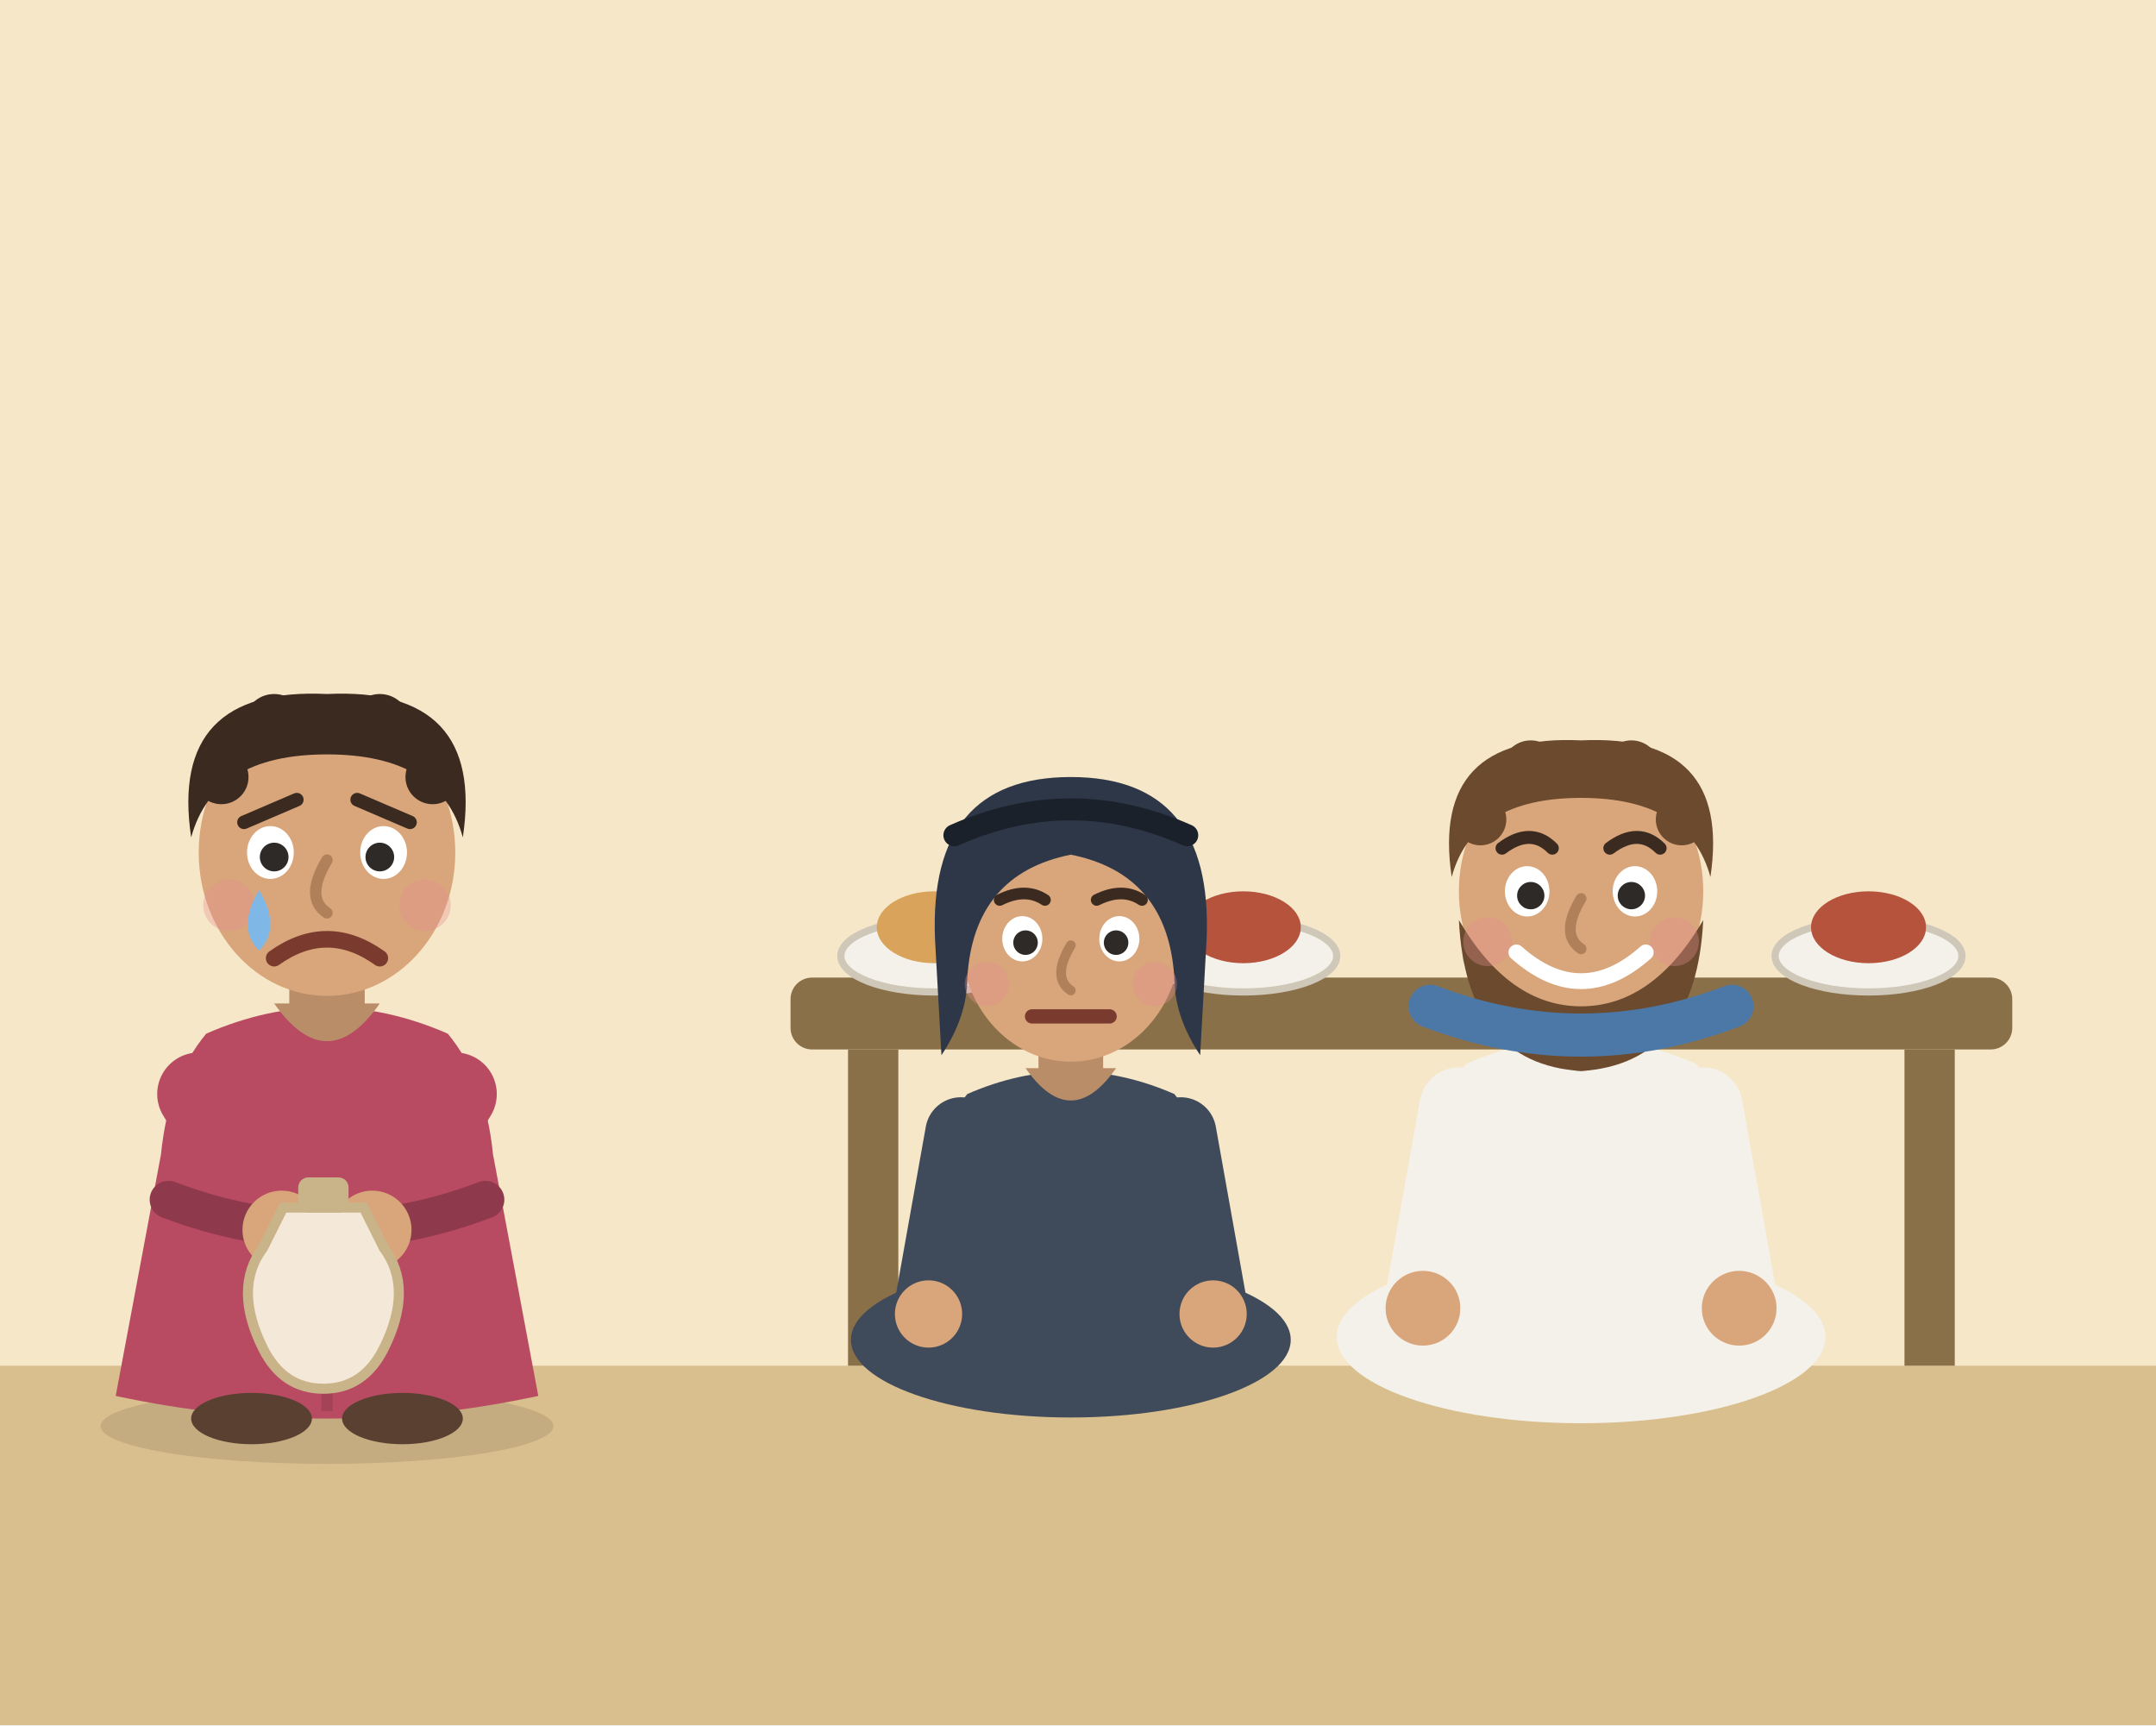
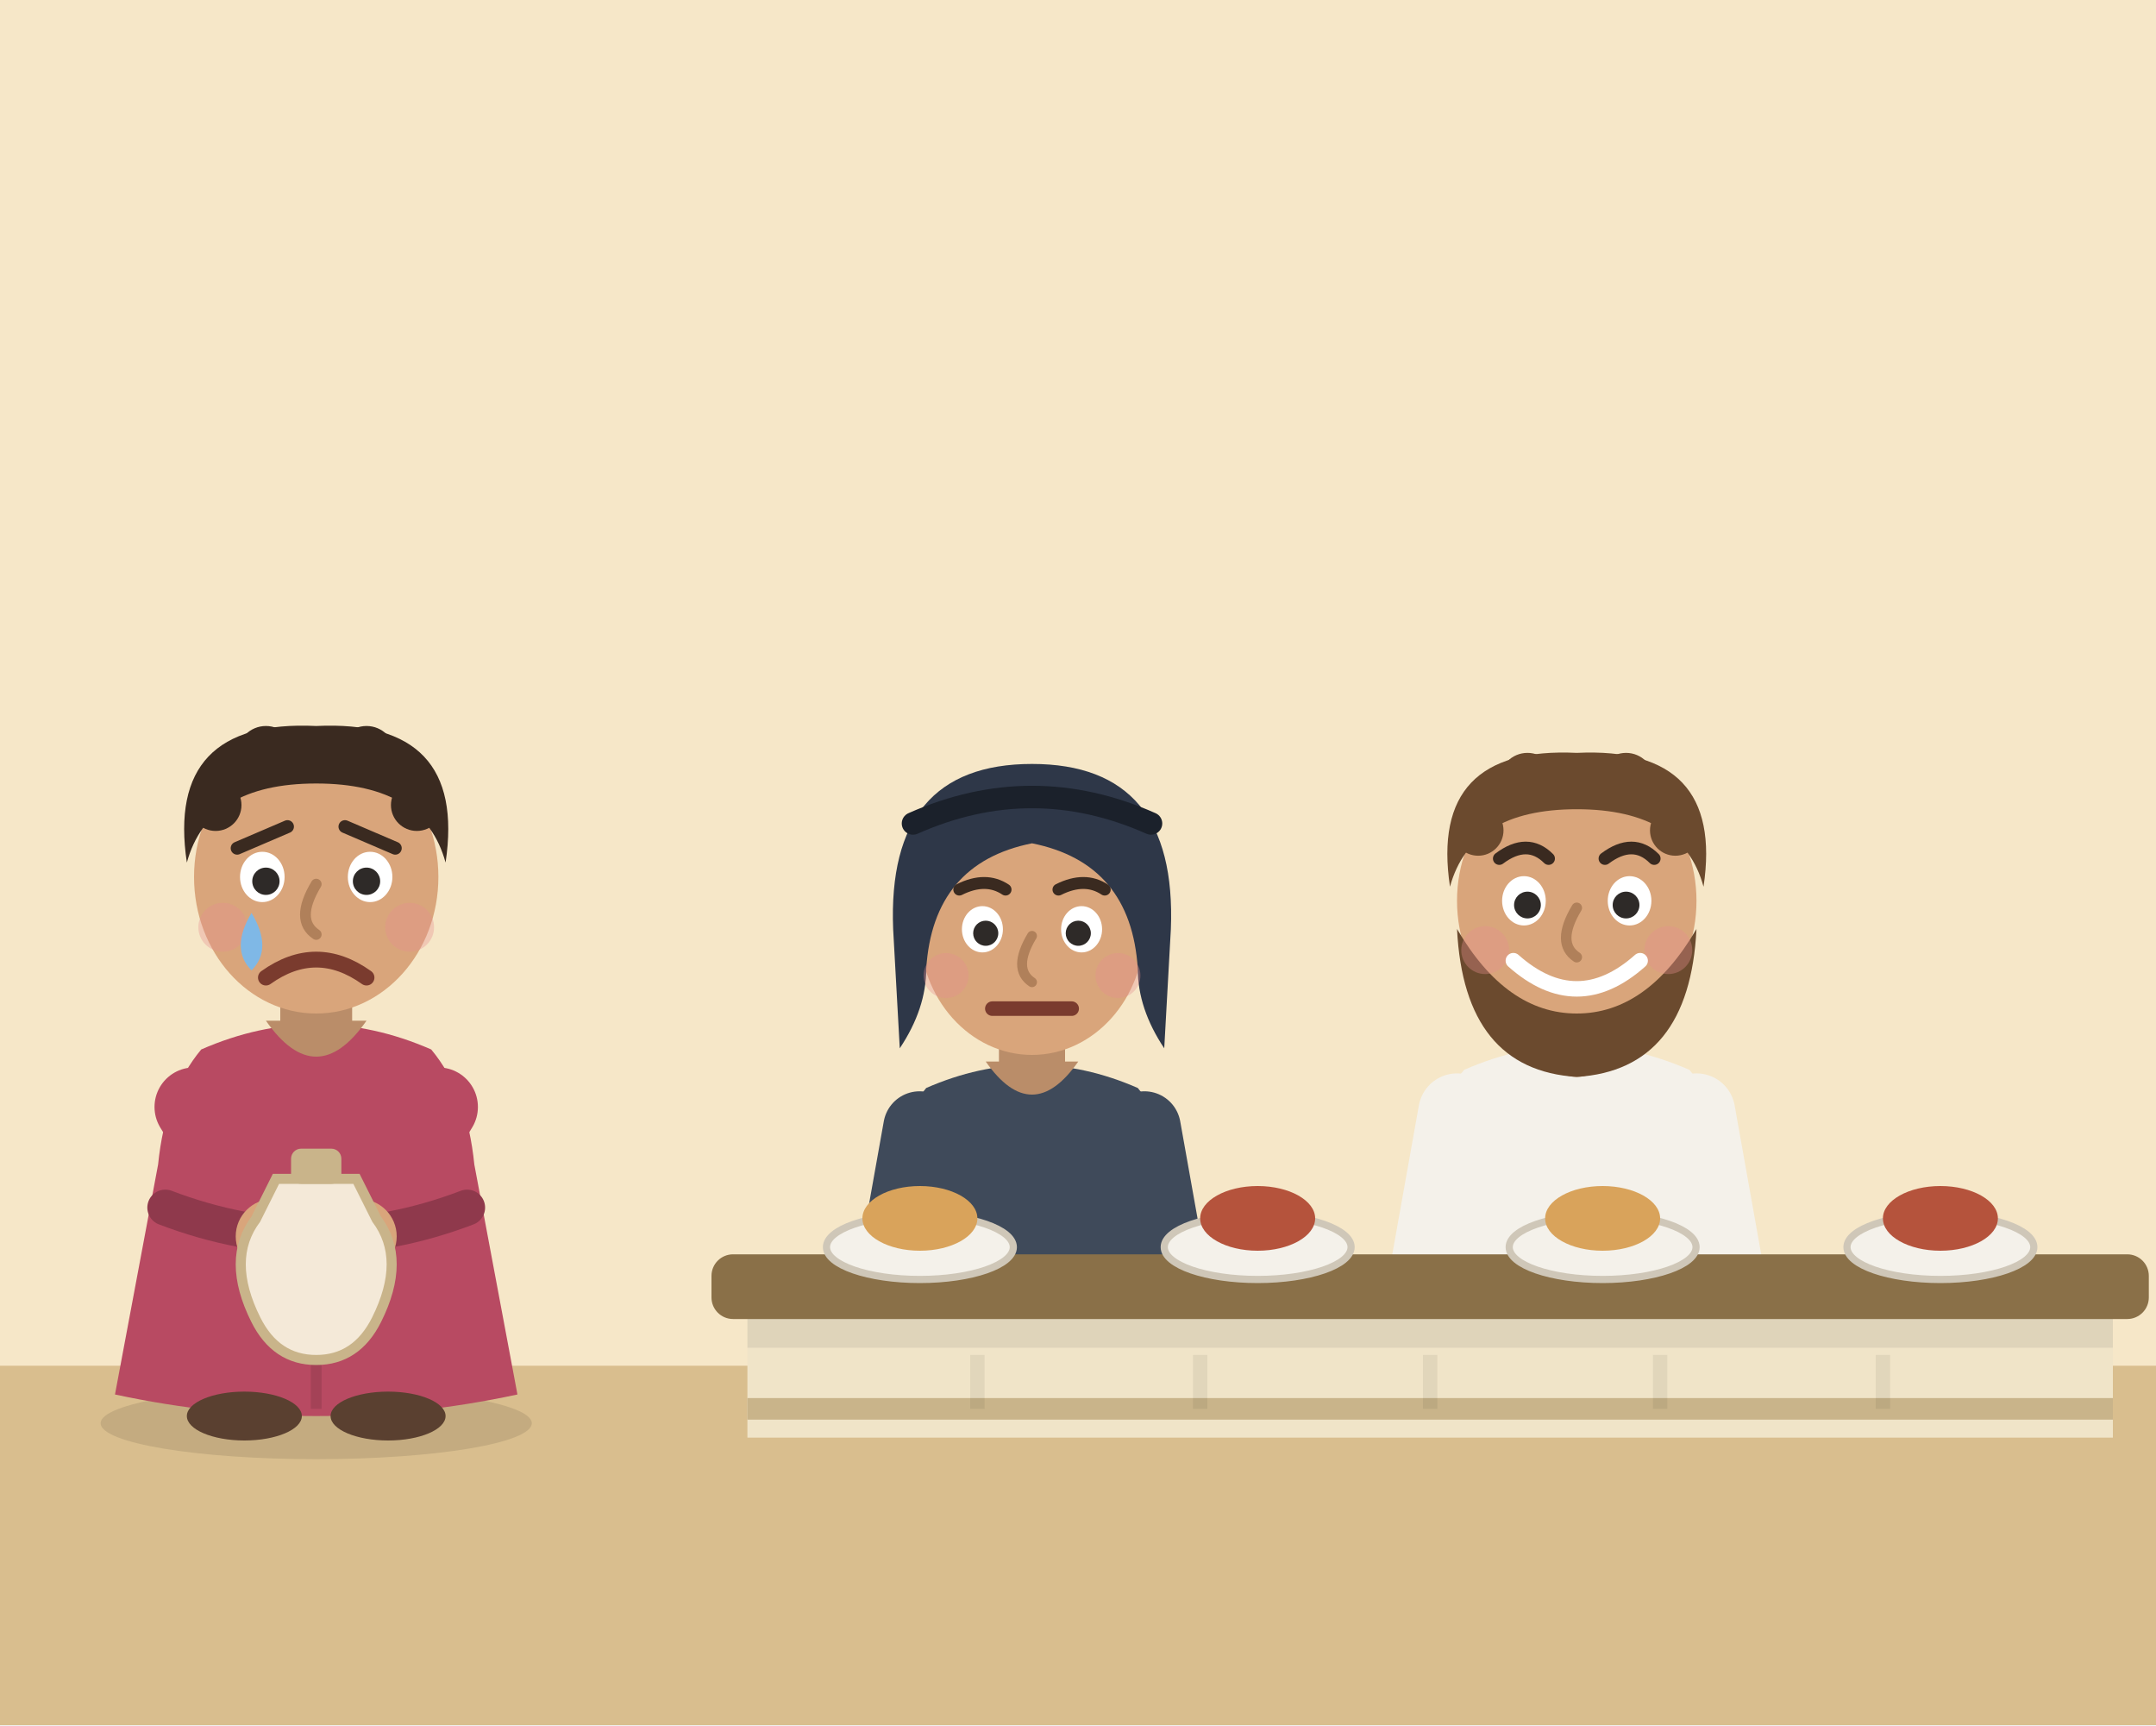
<svg xmlns="http://www.w3.org/2000/svg" viewBox="0 0 300 240">
  <rect width="300" height="240" fill="#F6E7C8" />
  <rect y="190" width="300" height="50" fill="#D9BE8E" />
-   <rect x="110" y="136" width="170" height="10" rx="3" fill="#8A7048" />
-   <rect x="118" y="146" width="7" height="44" fill="#8A7048" />
-   <rect x="265" y="146" width="7" height="44" fill="#8A7048" />
-   <ellipse cx="130" cy="133" rx="13" ry="5" fill="#F4F1EA" stroke="#CFC7B8" />
-   <ellipse cx="130" cy="129" rx="8" ry="5" fill="#D9A35B" />
-   <ellipse cx="173" cy="133" rx="13" ry="5" fill="#F4F1EA" stroke="#CFC7B8" />
-   <ellipse cx="173" cy="129" rx="8" ry="5" fill="#B5533C" />
-   <ellipse cx="217" cy="133" rx="13" ry="5" fill="#F4F1EA" stroke="#CFC7B8" />
-   <ellipse cx="217" cy="129" rx="8" ry="5" fill="#D9A35B" />
-   <ellipse cx="260" cy="133" rx="13" ry="5" fill="#F4F1EA" stroke="#CFC7B8" />
-   <ellipse cx="260" cy="129" rx="8" ry="5" fill="#B5533C" />
-   <g transform="translate(190,96.0) scale(1.0)">
+   <g transform="translate(116,103.52) scale(0.92)">
+     <line x1="13" y1="58" x2="8" y2="86" stroke="#3F4A5A" stroke-width="11" stroke-linecap="round" />
+     <line x1="47" y1="58" x2="52" y2="86" stroke="#3F4A5A" stroke-width="11" stroke-linecap="round" />
+     <rect x="25" y="40" width="10" height="14" rx="4" fill="#BA8D69" />
+     <path d="M14 52Q30 45 46 52Q51 58 51 66L53 86H7L9 66Q9 58 14 52Z" fill="#3F4A5A" />
+     <ellipse cx="30" cy="90" rx="34" ry="12" fill="#3F4A5A" />
+     <path d="M23 48Q30 58 37 48Z" fill="#BA8D69" />
+     <circle cx="8" cy="86" r="5.2" fill="#D9A57B" />
+     <circle cx="52" cy="86" r="5.2" fill="#D9A57B" />
+     <ellipse cx="30" cy="28" rx="17" ry="19" fill="#D9A57B" />
+     <path d="M30 3Q8 3 9 28L10 46Q14 40 14 34Q15 18 30 15Q45 18 46 34Q46 40 50 46L51 28Q52 3 30 3Z" fill="#2E3748" />
+     <path d="M12 12Q30 4 48 12" stroke="#1B212B" stroke-width="3.4" fill="none" stroke-linecap="round" />
+     <ellipse cx="22.5" cy="28" rx="3.1" ry="3.5" fill="#fff" />
+     <ellipse cx="37.5" cy="28" rx="3.1" ry="3.5" fill="#fff" />
+     <circle cx="23" cy="28.6" r="1.9" fill="#2E2A28" />
+     <circle cx="37" cy="28.6" r="1.9" fill="#2E2A28" />
+     <circle cx="17" cy="35" r="3.4" fill="#E58E8E" opacity=".35" />
+     <circle cx="43" cy="35" r="3.4" fill="#E58E8E" opacity=".35" />
+     <path d="M30 29q-3 5 0 7" stroke="#B0805A" stroke-width="1.5" fill="none" stroke-linecap="round" />
+     <path d="M24 40h12" stroke="#7A3B2E" stroke-width="2.2" stroke-linecap="round" />
+     <path d="M19 22q4-2 7 0M34 22q4-2 7 0" stroke="#3A2A20" stroke-width="1.8" fill="none" stroke-linecap="round" />
+   </g>
+   <g transform="translate(190,97.88) scale(0.98)">
    <line x1="13" y1="58" x2="8" y2="86" stroke="#F4F1EA" stroke-width="11" stroke-linecap="round" />
    <line x1="47" y1="58" x2="52" y2="86" stroke="#F4F1EA" stroke-width="11" stroke-linecap="round" />
    <rect x="25" y="40" width="10" height="14" rx="4" fill="#BA8D69" />
    <path d="M14 52Q30 45 46 52Q51 58 51 66L53 86H7L9 66Q9 58 14 52Z" fill="#F4F1EA" />
    <ellipse cx="30" cy="90" rx="34" ry="12" fill="#F4F1EA" />
    <path d="M23 48Q30 58 37 48Z" fill="#BA8D69" />
    <circle cx="8" cy="86" r="5.2" fill="#D9A57B" />
    <circle cx="52" cy="86" r="5.2" fill="#D9A57B" />
    <ellipse cx="30" cy="28" rx="17" ry="19" fill="#D9A57B" />
    <path d="M12 26Q9 6 30 7Q51 6 48 26Q45 15 30 15Q15 15 12 26Z" fill="#6B4A2E" />
    <circle cx="16" cy="18" r="3.6" fill="#6B4A2E" />
    <circle cx="44" cy="18" r="3.6" fill="#6B4A2E" />
    <circle cx="23" cy="11" r="4" fill="#6B4A2E" />
    <circle cx="37" cy="11" r="4" fill="#6B4A2E" />
    <path d="M13 32Q14 52 30 53Q46 52 47 32Q40 44 30 44Q20 44 13 32Z" fill="#6B4A2E" />
    <ellipse cx="22.5" cy="28" rx="3.1" ry="3.5" fill="#fff" />
    <ellipse cx="37.5" cy="28" rx="3.1" ry="3.5" fill="#fff" />
    <circle cx="23" cy="28.6" r="1.9" fill="#2E2A28" />
    <circle cx="37" cy="28.6" r="1.9" fill="#2E2A28" />
    <circle cx="17" cy="35" r="3.4" fill="#E58E8E" opacity=".35" />
    <circle cx="43" cy="35" r="3.4" fill="#E58E8E" opacity=".35" />
    <path d="M30 29q-3 5 0 7" stroke="#B0805A" stroke-width="1.5" fill="none" stroke-linecap="round" />
    <path d="M21 36.5q9 8 18 0" stroke="#FFFFFF" stroke-width="2.2" fill="none" stroke-linecap="round" />
    <path d="M19 22q4-3 7 0M34 22q4-3 7 0" stroke="#3A2A20" stroke-width="1.8" fill="none" stroke-linecap="round" />
  </g>
-   <g transform="translate(190,66) scale(1.0)">
-     <path d="M9 74Q30 82 51 74" stroke="#4C78A8" stroke-width="6" fill="none" stroke-linecap="round" />
-   </g>
-   <g transform="translate(122,105.4) scale(0.9)">
-     <line x1="13" y1="58" x2="8" y2="86" stroke="#3F4A5A" stroke-width="11" stroke-linecap="round" />
-     <line x1="47" y1="58" x2="52" y2="86" stroke="#3F4A5A" stroke-width="11" stroke-linecap="round" />
-     <rect x="25" y="40" width="10" height="14" rx="4" fill="#BA8D69" />
-     <path d="M14 52Q30 45 46 52Q51 58 51 66L53 86H7L9 66Q9 58 14 52Z" fill="#3F4A5A" />
-     <ellipse cx="30" cy="90" rx="34" ry="12" fill="#3F4A5A" />
-     <path d="M23 48Q30 58 37 48Z" fill="#BA8D69" />
-     <circle cx="8" cy="86" r="5.2" fill="#D9A57B" />
-     <circle cx="52" cy="86" r="5.2" fill="#D9A57B" />
-     <ellipse cx="30" cy="28" rx="17" ry="19" fill="#D9A57B" />
-     <path d="M30 3Q8 3 9 28L10 46Q14 40 14 34Q15 18 30 15Q45 18 46 34Q46 40 50 46L51 28Q52 3 30 3Z" fill="#2E3748" />
-     <path d="M12 12Q30 4 48 12" stroke="#1B212B" stroke-width="3.4" fill="none" stroke-linecap="round" />
-     <ellipse cx="22.5" cy="28" rx="3.1" ry="3.5" fill="#fff" />
-     <ellipse cx="37.5" cy="28" rx="3.1" ry="3.5" fill="#fff" />
-     <circle cx="23" cy="28.6" r="1.9" fill="#2E2A28" />
-     <circle cx="37" cy="28.6" r="1.9" fill="#2E2A28" />
-     <circle cx="17" cy="35" r="3.4" fill="#E58E8E" opacity=".35" />
-     <circle cx="43" cy="35" r="3.4" fill="#E58E8E" opacity=".35" />
-     <path d="M30 29q-3 5 0 7" stroke="#B0805A" stroke-width="1.5" fill="none" stroke-linecap="round" />
-     <path d="M24 40h12" stroke="#7A3B2E" stroke-width="2.2" stroke-linecap="round" />
-     <path d="M19 22q4-2 7 0M34 22q4-2 7 0" stroke="#3A2A20" stroke-width="1.8" fill="none" stroke-linecap="round" />
-   </g>
-   <g transform="translate(14,89.2) scale(1.05)">
+   <rect x="104" y="182.5" width="190" height="17.5" fill="#F0E4C8" />
+   <rect x="104" y="182.5" width="190" height="5" fill="#00000012" />
+   <path d="M104 196H294" stroke="#C9B48A" stroke-width="3" />
+   <path d="M136 188.5V196" stroke="#00000010" stroke-width="2" />
+   <path d="M167 188.5V196" stroke="#00000010" stroke-width="2" />
+   <path d="M199 188.5V196" stroke="#00000010" stroke-width="2" />
+   <path d="M231 188.5V196" stroke="#00000010" stroke-width="2" />
+   <path d="M262 188.5V196" stroke="#00000010" stroke-width="2" />
+   <rect x="99" y="174.5" width="200" height="9" rx="3" fill="#8A7048" />
+   <ellipse cx="128" cy="173.5" rx="13" ry="4.5" fill="#F4F1EA" stroke="#CFC7B8" />
+   <ellipse cx="128" cy="169.5" rx="8" ry="4.5" fill="#D9A35B" />
+   <ellipse cx="175" cy="173.5" rx="13" ry="4.5" fill="#F4F1EA" stroke="#CFC7B8" />
+   <ellipse cx="175" cy="169.5" rx="8" ry="4.5" fill="#B5533C" />
+   <ellipse cx="223" cy="173.5" rx="13" ry="4.5" fill="#F4F1EA" stroke="#CFC7B8" />
+   <ellipse cx="223" cy="169.5" rx="8" ry="4.5" fill="#D9A35B" />
+   <ellipse cx="270" cy="173.5" rx="13" ry="4.5" fill="#F4F1EA" stroke="#CFC7B8" />
+   <ellipse cx="270" cy="169.5" rx="8" ry="4.5" fill="#B5533C" />
+   <g transform="translate(14,94.0) scale(1.0)">
    <ellipse cx="30" cy="104" rx="30" ry="5" fill="#000" opacity=".1" />
    <line x1="13" y1="60" x2="24" y2="78" stroke="#B84A62" stroke-width="11" stroke-linecap="round" />
    <line x1="47" y1="60" x2="36" y2="78" stroke="#B84A62" stroke-width="11" stroke-linecap="round" />
    <rect x="25" y="40" width="10" height="14" rx="4" fill="#BA8D69" />
    <path d="M14 52Q30 45 46 52Q51 58 52 68L58 100Q30 106 2 100L8 68Q9 58 14 52Z" fill="#B84A62" />
    <path d="M9 74Q30 82 51 74" stroke="#8F394C" stroke-width="5" fill="none" stroke-linecap="round" />
    <path d="M30 80V102" stroke="#8F394C" stroke-width="1.5" opacity=".5" />
    <ellipse cx="20" cy="103" rx="8" ry="3.4" fill="#5A4030" />
    <ellipse cx="40" cy="103" rx="8" ry="3.4" fill="#5A4030" />
    <path d="M23 48Q30 58 37 48Z" fill="#BA8D69" />
    <circle cx="24" cy="78" r="5.2" fill="#D9A57B" />
    <circle cx="36" cy="78" r="5.2" fill="#D9A57B" />
    <ellipse cx="30" cy="28" rx="17" ry="19" fill="#D9A57B" />
    <path d="M12 26Q9 6 30 7Q51 6 48 26Q45 15 30 15Q15 15 12 26Z" fill="#3A2A20" />
    <circle cx="16" cy="18" r="3.6" fill="#3A2A20" />
    <circle cx="44" cy="18" r="3.6" fill="#3A2A20" />
    <circle cx="23" cy="11" r="4" fill="#3A2A20" />
    <circle cx="37" cy="11" r="4" fill="#3A2A20" />
    <ellipse cx="22.5" cy="28" rx="3.1" ry="3.5" fill="#fff" />
    <ellipse cx="37.5" cy="28" rx="3.1" ry="3.5" fill="#fff" />
    <circle cx="23" cy="28.6" r="1.9" fill="#2E2A28" />
    <circle cx="37" cy="28.6" r="1.9" fill="#2E2A28" />
    <circle cx="17" cy="35" r="3.4" fill="#E58E8E" opacity=".35" />
    <circle cx="43" cy="35" r="3.4" fill="#E58E8E" opacity=".35" />
    <path d="M30 29q-3 5 0 7" stroke="#B0805A" stroke-width="1.5" fill="none" stroke-linecap="round" />
    <path d="M23 42q7-5 14 0" stroke="#7A3B2E" stroke-width="2.2" fill="none" stroke-linecap="round" />
    <path d="M19 24l7-3M41 24l-7-3" stroke="#3A2A20" stroke-width="1.8" stroke-linecap="round" />
    <path d="M21 33q-3 5 0 8q3-3 0-8z" fill="#7FB8E6" />
  </g>
-   <g transform="translate(45,168) rotate(0) scale(0.7)">
+   <g transform="translate(44,164) rotate(0) scale(0.7)">
    <path d="M-8 0h16l4 8q6 8 0 20q-4 8-12 8q-8 0-12-8q-6-12 0-20z" fill="#F4E9D8" stroke="#C9B48A" stroke-width="2" />
    <rect x="-5" y="-6" width="10" height="7" rx="2" fill="#C9B48A" />
  </g>
</svg>
